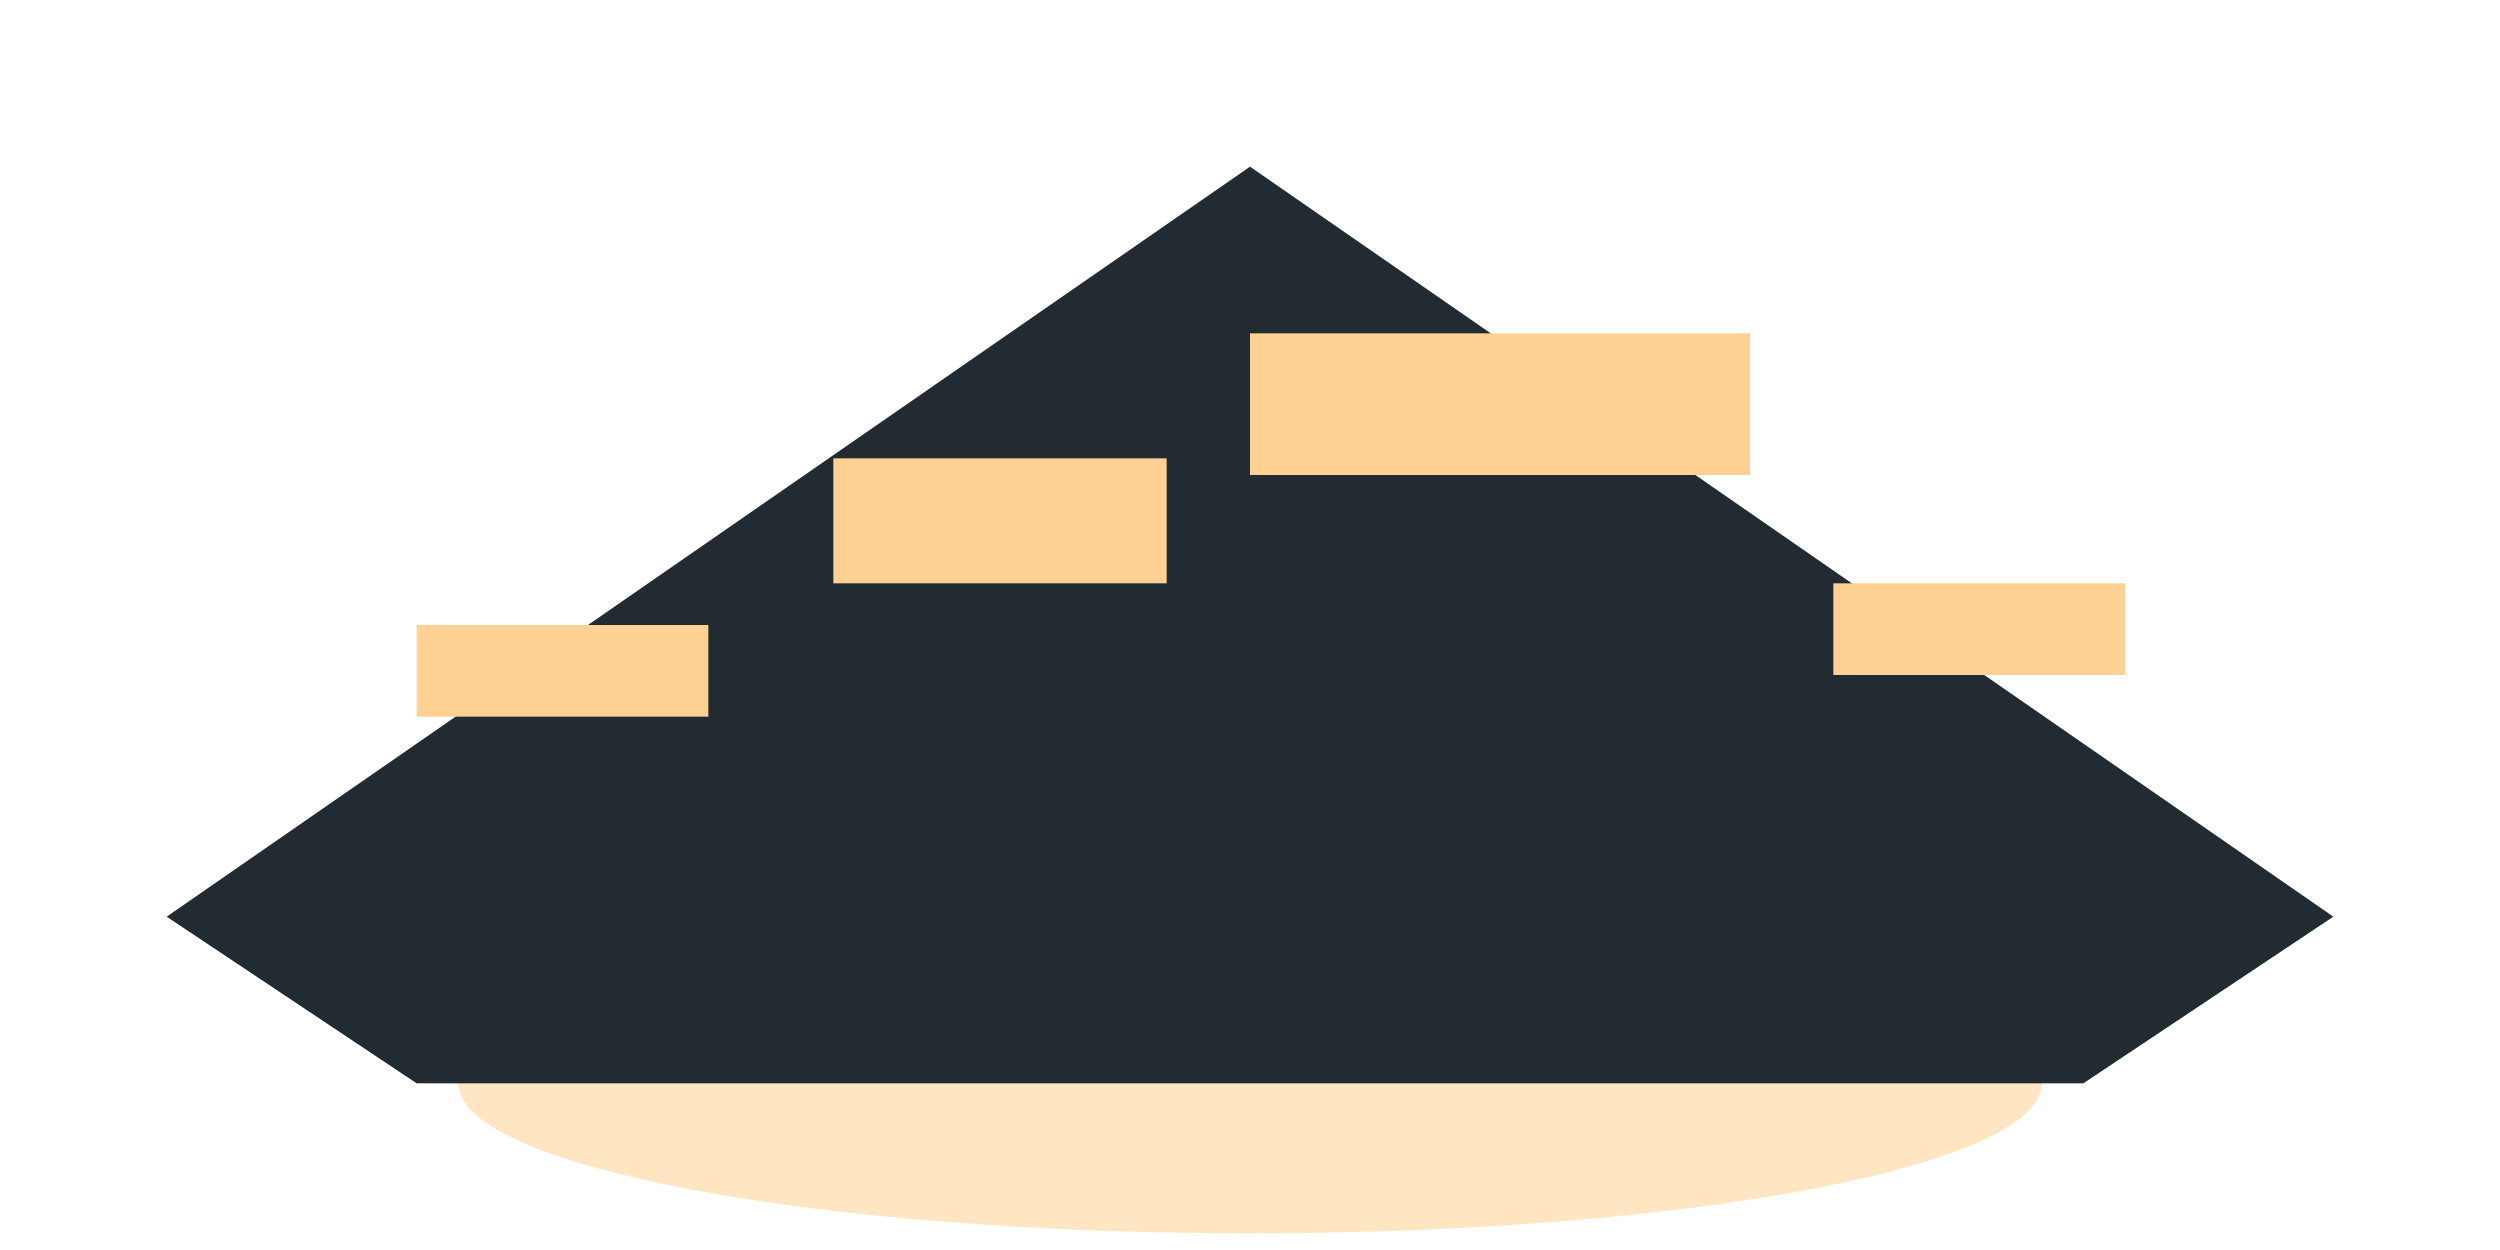
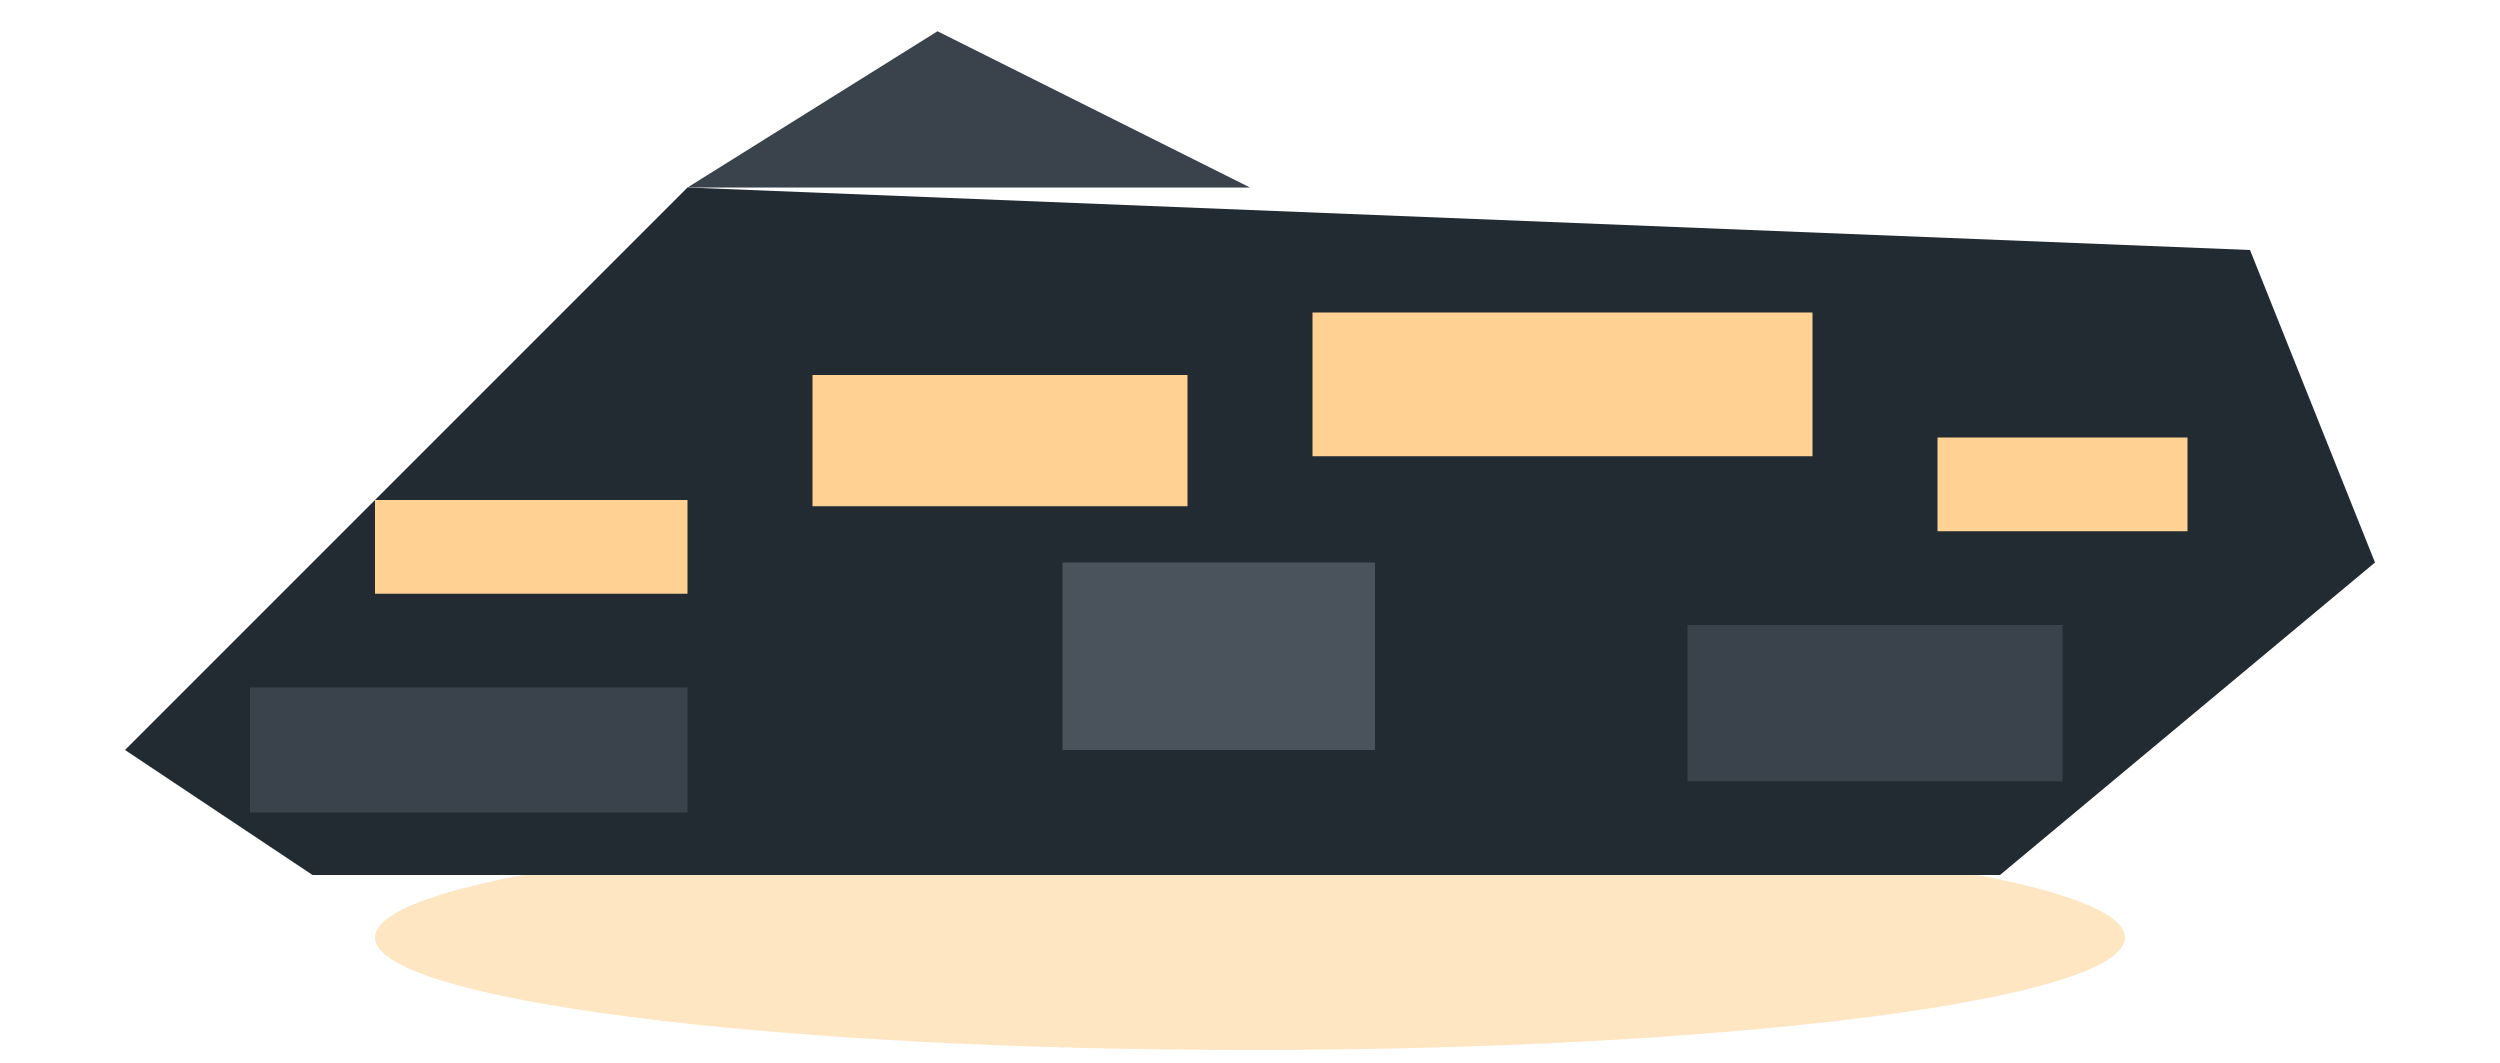
- <svg xmlns="http://www.w3.org/2000/svg" viewBox="0 0 60 30" fill="none">
-   <ellipse cx="30" cy="26" rx="19" ry="3.6" fill="#ffd192" opacity=".55" />
-   <path d="M4 22 L30 4 L56 22 L50 26 L10 26 Z" fill="#222a32" />
-   <rect x="10" y="15" width="7" height="2.2" fill="#ffd192" />
-   <rect x="20" y="11" width="8" height="3" fill="#ffd192" />
-   <rect x="30" y="8" width="12" height="3.4" fill="#ffd192" />
-   <rect x="44" y="14" width="7" height="2.2" fill="#ffd192" />
+ <svg xmlns="http://www.w3.org/2000/svg" width="80" height="34" viewBox="0 0 80 34" fill="none">
+   <ellipse cx="40" cy="30" rx="28" ry="3.6" fill="#ffd192" opacity=".55" />
+   <path d="M4 24 L22 6 L72 8 L76 18 L64 28 L10 28 Z" fill="#222a32" />
+   <path d="M22 6 L30 1 L40 6" fill="#3a434c" />
+   <rect x="12" y="16" width="10" height="3" fill="#ffd192" />
+   <rect x="26" y="12" width="12" height="4.2" fill="#ffd192" />
+   <rect x="42" y="10" width="16" height="4.6" fill="#ffd192" />
+   <rect x="62" y="14" width="8" height="3" fill="#ffd192" />
+   <rect x="8" y="22" width="14" height="4" fill="#3a434c" />
+   <rect x="54" y="20" width="12" height="5" fill="#3a434c" />
+   <rect x="34" y="18" width="10" height="6" fill="#4a535c" />
</svg>
